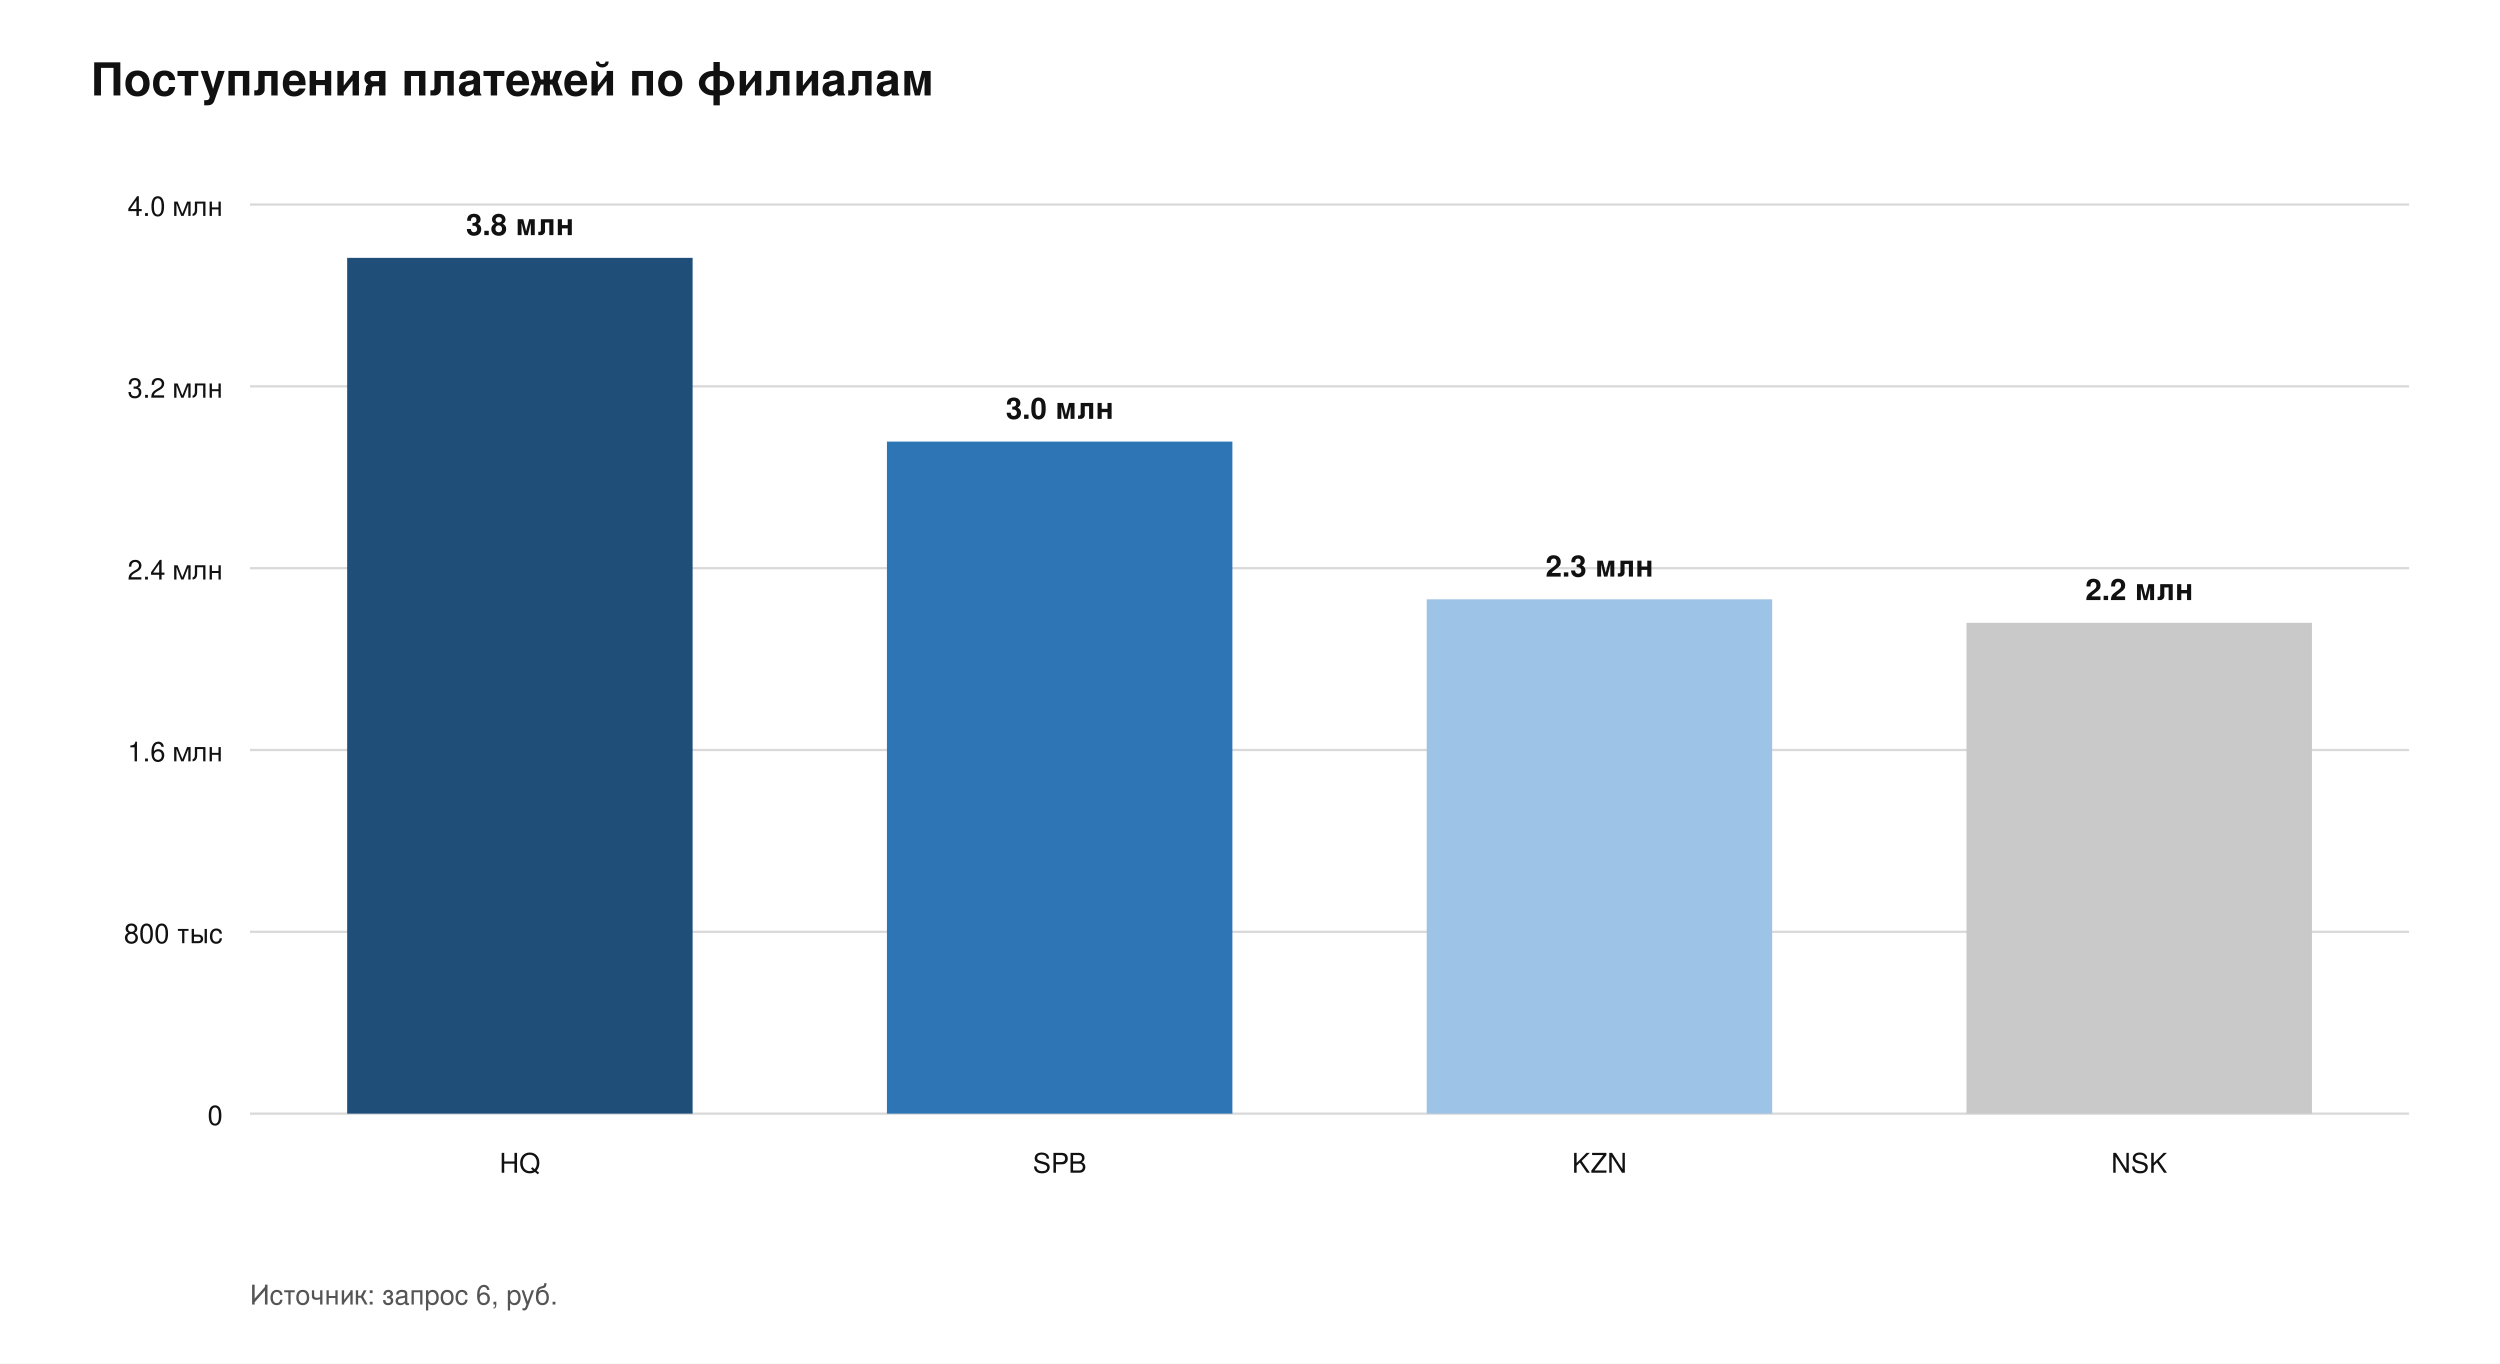
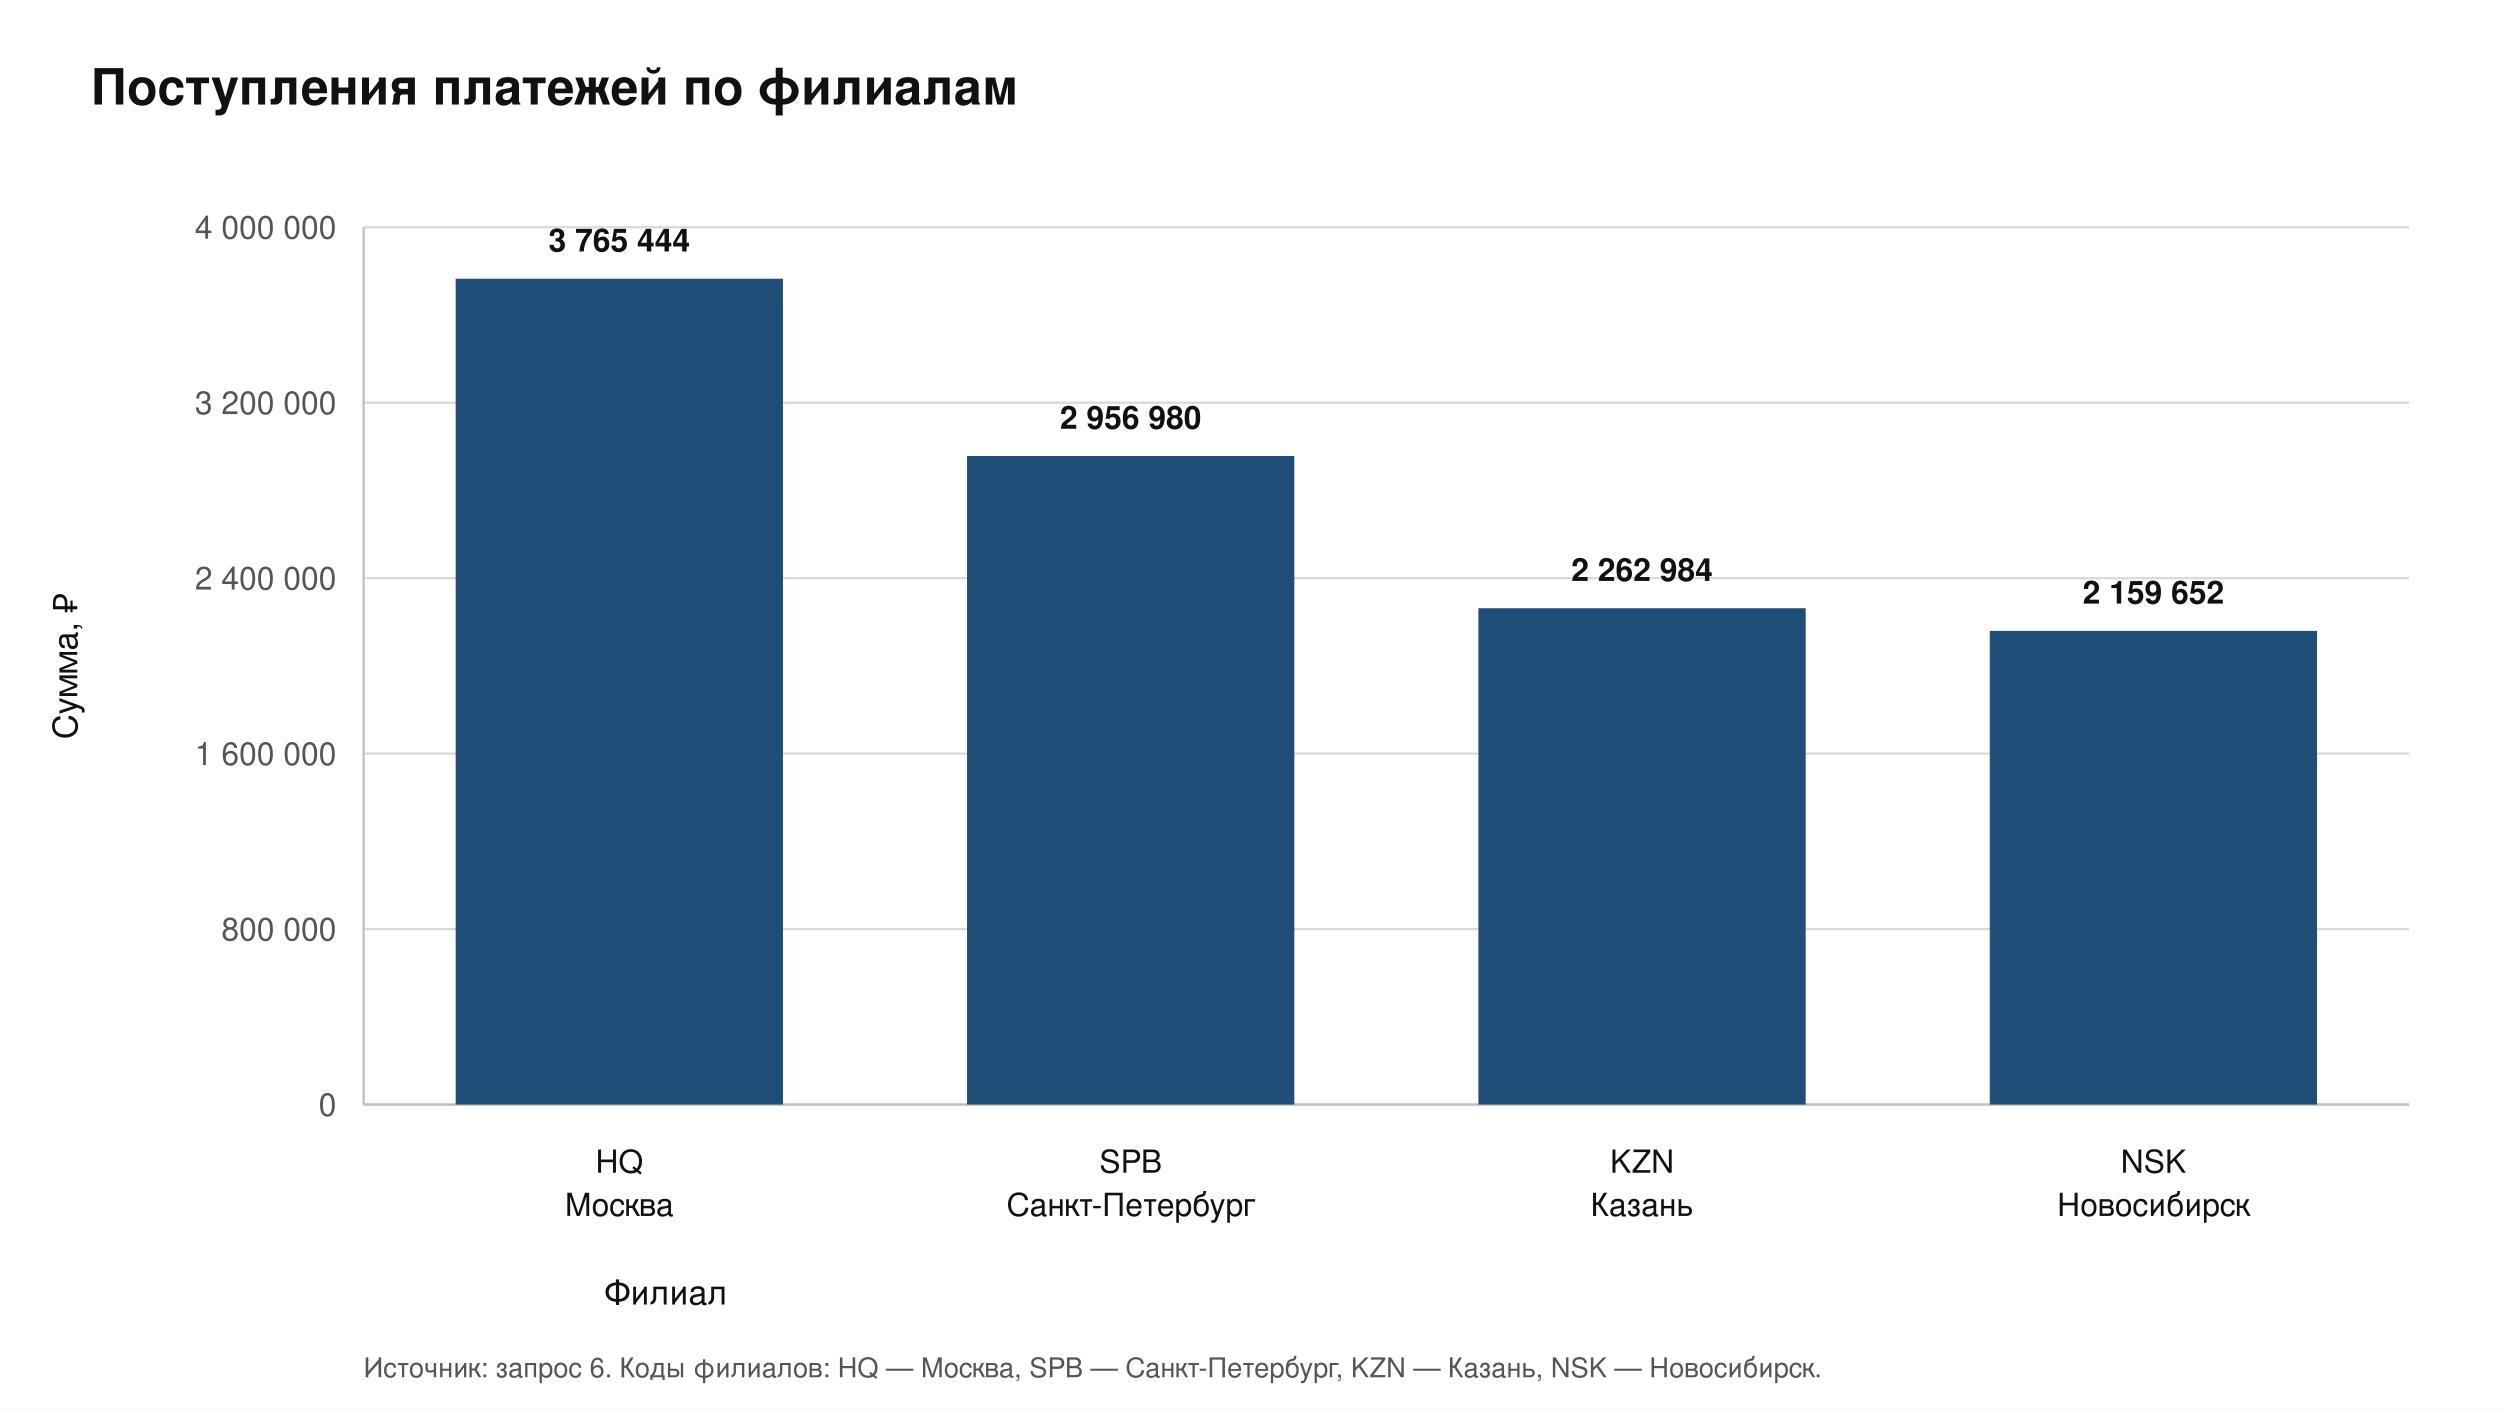
- <svg xmlns="http://www.w3.org/2000/svg" width="1100" height="600" viewBox="0 0 1100 600">
+ <svg xmlns="http://www.w3.org/2000/svg" width="1100" height="620" viewBox="0 0 1100 620">
  <rect width="100%" height="100%" fill="#ffffff" />
-   <text x="40" y="42" font-family="Helvetica, Arial, sans-serif" font-size="20" font-weight="bold" text-anchor="start" fill="#111111">Поступления платежей по филиалам</text>
-   <line x1="110" y1="490.0" x2="1060" y2="490.0" stroke="#d9d9d9" stroke-width="1" />
-   <text x="98" y="495.0" font-family="Helvetica, Arial, sans-serif" font-size="12" font-weight="normal" text-anchor="end" fill="#111111">0</text>
-   <line x1="110" y1="410.0" x2="1060" y2="410.0" stroke="#d9d9d9" stroke-width="1" />
-   <text x="98" y="415.0" font-family="Helvetica, Arial, sans-serif" font-size="12" font-weight="normal" text-anchor="end" fill="#111111">800 тыс</text>
-   <line x1="110" y1="330.0" x2="1060" y2="330.0" stroke="#d9d9d9" stroke-width="1" />
-   <text x="98" y="335.0" font-family="Helvetica, Arial, sans-serif" font-size="12" font-weight="normal" text-anchor="end" fill="#111111">1.6 млн</text>
-   <line x1="110" y1="250.0" x2="1060" y2="250.0" stroke="#d9d9d9" stroke-width="1" />
-   <text x="98" y="255.0" font-family="Helvetica, Arial, sans-serif" font-size="12" font-weight="normal" text-anchor="end" fill="#111111">2.4 млн</text>
-   <line x1="110" y1="170.0" x2="1060" y2="170.0" stroke="#d9d9d9" stroke-width="1" />
-   <text x="98" y="175.0" font-family="Helvetica, Arial, sans-serif" font-size="12" font-weight="normal" text-anchor="end" fill="#111111">3.2 млн</text>
-   <line x1="110" y1="90.0" x2="1060" y2="90.0" stroke="#d9d9d9" stroke-width="1" />
-   <text x="98" y="95.0" font-family="Helvetica, Arial, sans-serif" font-size="12" font-weight="normal" text-anchor="end" fill="#111111">4.0 млн</text>
-   <rect x="152.75" y="113.456" width="152.0" height="376.544" fill="#1f4e79" stroke="none" stroke-width="0" />
-   <text x="228.75" y="103.456" font-family="Helvetica, Arial, sans-serif" font-size="13" font-weight="bold" text-anchor="middle" fill="#111111">3.8 млн</text>
-   <text x="228.75" y="516" font-family="Helvetica, Arial, sans-serif" font-size="12" font-weight="normal" text-anchor="middle" fill="#111111">HQ</text>
-   <rect x="390.25" y="194.302" width="152.0" height="295.698" fill="#2e75b6" stroke="none" stroke-width="0" />
-   <text x="466.25" y="184.302" font-family="Helvetica, Arial, sans-serif" font-size="13" font-weight="bold" text-anchor="middle" fill="#111111">3.0 млн</text>
-   <text x="466.25" y="516" font-family="Helvetica, Arial, sans-serif" font-size="12" font-weight="normal" text-anchor="middle" fill="#111111">SPB</text>
-   <rect x="627.75" y="263.702" width="152.0" height="226.298" fill="#9dc3e6" stroke="none" stroke-width="0" />
-   <text x="703.75" y="253.702" font-family="Helvetica, Arial, sans-serif" font-size="13" font-weight="bold" text-anchor="middle" fill="#111111">2.3 млн</text>
-   <text x="703.75" y="516" font-family="Helvetica, Arial, sans-serif" font-size="12" font-weight="normal" text-anchor="middle" fill="#111111">KZN</text>
-   <rect x="865.25" y="274.035" width="152.0" height="215.965" fill="#c9c9c9" stroke="none" stroke-width="0" />
-   <text x="941.25" y="264.035" font-family="Helvetica, Arial, sans-serif" font-size="13" font-weight="bold" text-anchor="middle" fill="#111111">2.2 млн</text>
-   <text x="941.25" y="516" font-family="Helvetica, Arial, sans-serif" font-size="12" font-weight="normal" text-anchor="middle" fill="#111111">NSK</text>
-   <text x="110" y="574" font-family="Helvetica, Arial, sans-serif" font-size="12" font-weight="normal" text-anchor="start" fill="#555555">Источник: запрос 6, руб.</text>
+   <text x="40" y="46" font-family="Helvetica, Arial, sans-serif" font-size="22" font-weight="bold" text-anchor="start" fill="#111111">Поступления платежей по филиалам</text>
+   <line x1="160" y1="486.0" x2="1060" y2="486.0" stroke="#d9d9d9" stroke-width="1" />
+   <text x="148" y="491.0" font-family="Helvetica, Arial, sans-serif" font-size="14" font-weight="normal" text-anchor="end" fill="#555555">0</text>
+   <line x1="160" y1="408.8" x2="1060" y2="408.8" stroke="#d9d9d9" stroke-width="1" />
+   <text x="148" y="413.8" font-family="Helvetica, Arial, sans-serif" font-size="14" font-weight="normal" text-anchor="end" fill="#555555">800 000</text>
+   <line x1="160" y1="331.6" x2="1060" y2="331.6" stroke="#d9d9d9" stroke-width="1" />
+   <text x="148" y="336.6" font-family="Helvetica, Arial, sans-serif" font-size="14" font-weight="normal" text-anchor="end" fill="#555555">1 600 000</text>
+   <line x1="160" y1="254.4" x2="1060" y2="254.4" stroke="#d9d9d9" stroke-width="1" />
+   <text x="148" y="259.4" font-family="Helvetica, Arial, sans-serif" font-size="14" font-weight="normal" text-anchor="end" fill="#555555">2 400 000</text>
+   <line x1="160" y1="177.2" x2="1060" y2="177.2" stroke="#d9d9d9" stroke-width="1" />
+   <text x="148" y="182.2" font-family="Helvetica, Arial, sans-serif" font-size="14" font-weight="normal" text-anchor="end" fill="#555555">3 200 000</text>
+   <line x1="160" y1="100.0" x2="1060" y2="100.0" stroke="#d9d9d9" stroke-width="1" />
+   <text x="148" y="105.0" font-family="Helvetica, Arial, sans-serif" font-size="14" font-weight="normal" text-anchor="end" fill="#555555">4 000 000</text>
+   <line x1="160" y1="100" x2="160" y2="486" stroke="#bfbfbf" stroke-width="1" />
+   <line x1="160" y1="486" x2="1060" y2="486" stroke="#bfbfbf" stroke-width="1" />
+   <rect x="200.5" y="122.635" width="144.0" height="363.365" fill="#1f4e79" stroke="none" stroke-width="0" />
+   <text x="272.5" y="110.635" font-family="Helvetica, Arial, sans-serif" font-size="14" font-weight="bold" text-anchor="middle" fill="#111111">3 765 444</text>
+   <text x="272.5" y="516" font-family="Helvetica, Arial, sans-serif" font-size="14" font-weight="normal" text-anchor="middle" fill="#111111">HQ</text>
+   <text x="272.5" y="535" font-family="Helvetica, Arial, sans-serif" font-size="14" font-weight="normal" text-anchor="middle" fill="#111111">Москва</text>
+   <rect x="425.5" y="200.651" width="144.0" height="285.349" fill="#1f4e79" stroke="none" stroke-width="0" />
+   <text x="497.5" y="188.651" font-family="Helvetica, Arial, sans-serif" font-size="14" font-weight="bold" text-anchor="middle" fill="#111111">2 956 980</text>
+   <text x="497.5" y="516" font-family="Helvetica, Arial, sans-serif" font-size="14" font-weight="normal" text-anchor="middle" fill="#111111">SPB</text>
+   <text x="497.5" y="535" font-family="Helvetica, Arial, sans-serif" font-size="14" font-weight="normal" text-anchor="middle" fill="#111111">Санкт-Петербург</text>
+   <rect x="650.5" y="267.622" width="144.0" height="218.378" fill="#1f4e79" stroke="none" stroke-width="0" />
+   <text x="722.5" y="255.622" font-family="Helvetica, Arial, sans-serif" font-size="14" font-weight="bold" text-anchor="middle" fill="#111111">2 262 984</text>
+   <text x="722.5" y="516" font-family="Helvetica, Arial, sans-serif" font-size="14" font-weight="normal" text-anchor="middle" fill="#111111">KZN</text>
+   <text x="722.5" y="535" font-family="Helvetica, Arial, sans-serif" font-size="14" font-weight="normal" text-anchor="middle" fill="#111111">Казань</text>
+   <rect x="875.5" y="277.594" width="144.0" height="208.406" fill="#1f4e79" stroke="none" stroke-width="0" />
+   <text x="947.5" y="265.594" font-family="Helvetica, Arial, sans-serif" font-size="14" font-weight="bold" text-anchor="middle" fill="#111111">2 159 652</text>
+   <text x="947.5" y="516" font-family="Helvetica, Arial, sans-serif" font-size="14" font-weight="normal" text-anchor="middle" fill="#111111">NSK</text>
+   <text x="947.5" y="535" font-family="Helvetica, Arial, sans-serif" font-size="14" font-weight="normal" text-anchor="middle" fill="#111111">Новосибирск</text>
+   <text x="34" y="293.0" font-family="Helvetica, Arial, sans-serif" font-size="15" font-weight="normal" text-anchor="middle" fill="#111111" transform="rotate(-90 34 293.0)">Сумма, ₽</text>
+   <text x="293.0" y="574" font-family="Helvetica, Arial, sans-serif" font-size="15" font-weight="normal" text-anchor="middle" fill="#111111">Филиал</text>
+   <text x="160" y="606" font-family="Helvetica, Arial, sans-serif" font-size="12" font-weight="normal" text-anchor="start" fill="#555555">Источник: запрос 6. Коды филиалов: HQ — Москва, SPB — Санкт-Петербург, KZN — Казань, NSK — Новосибирск.</text>
</svg>
